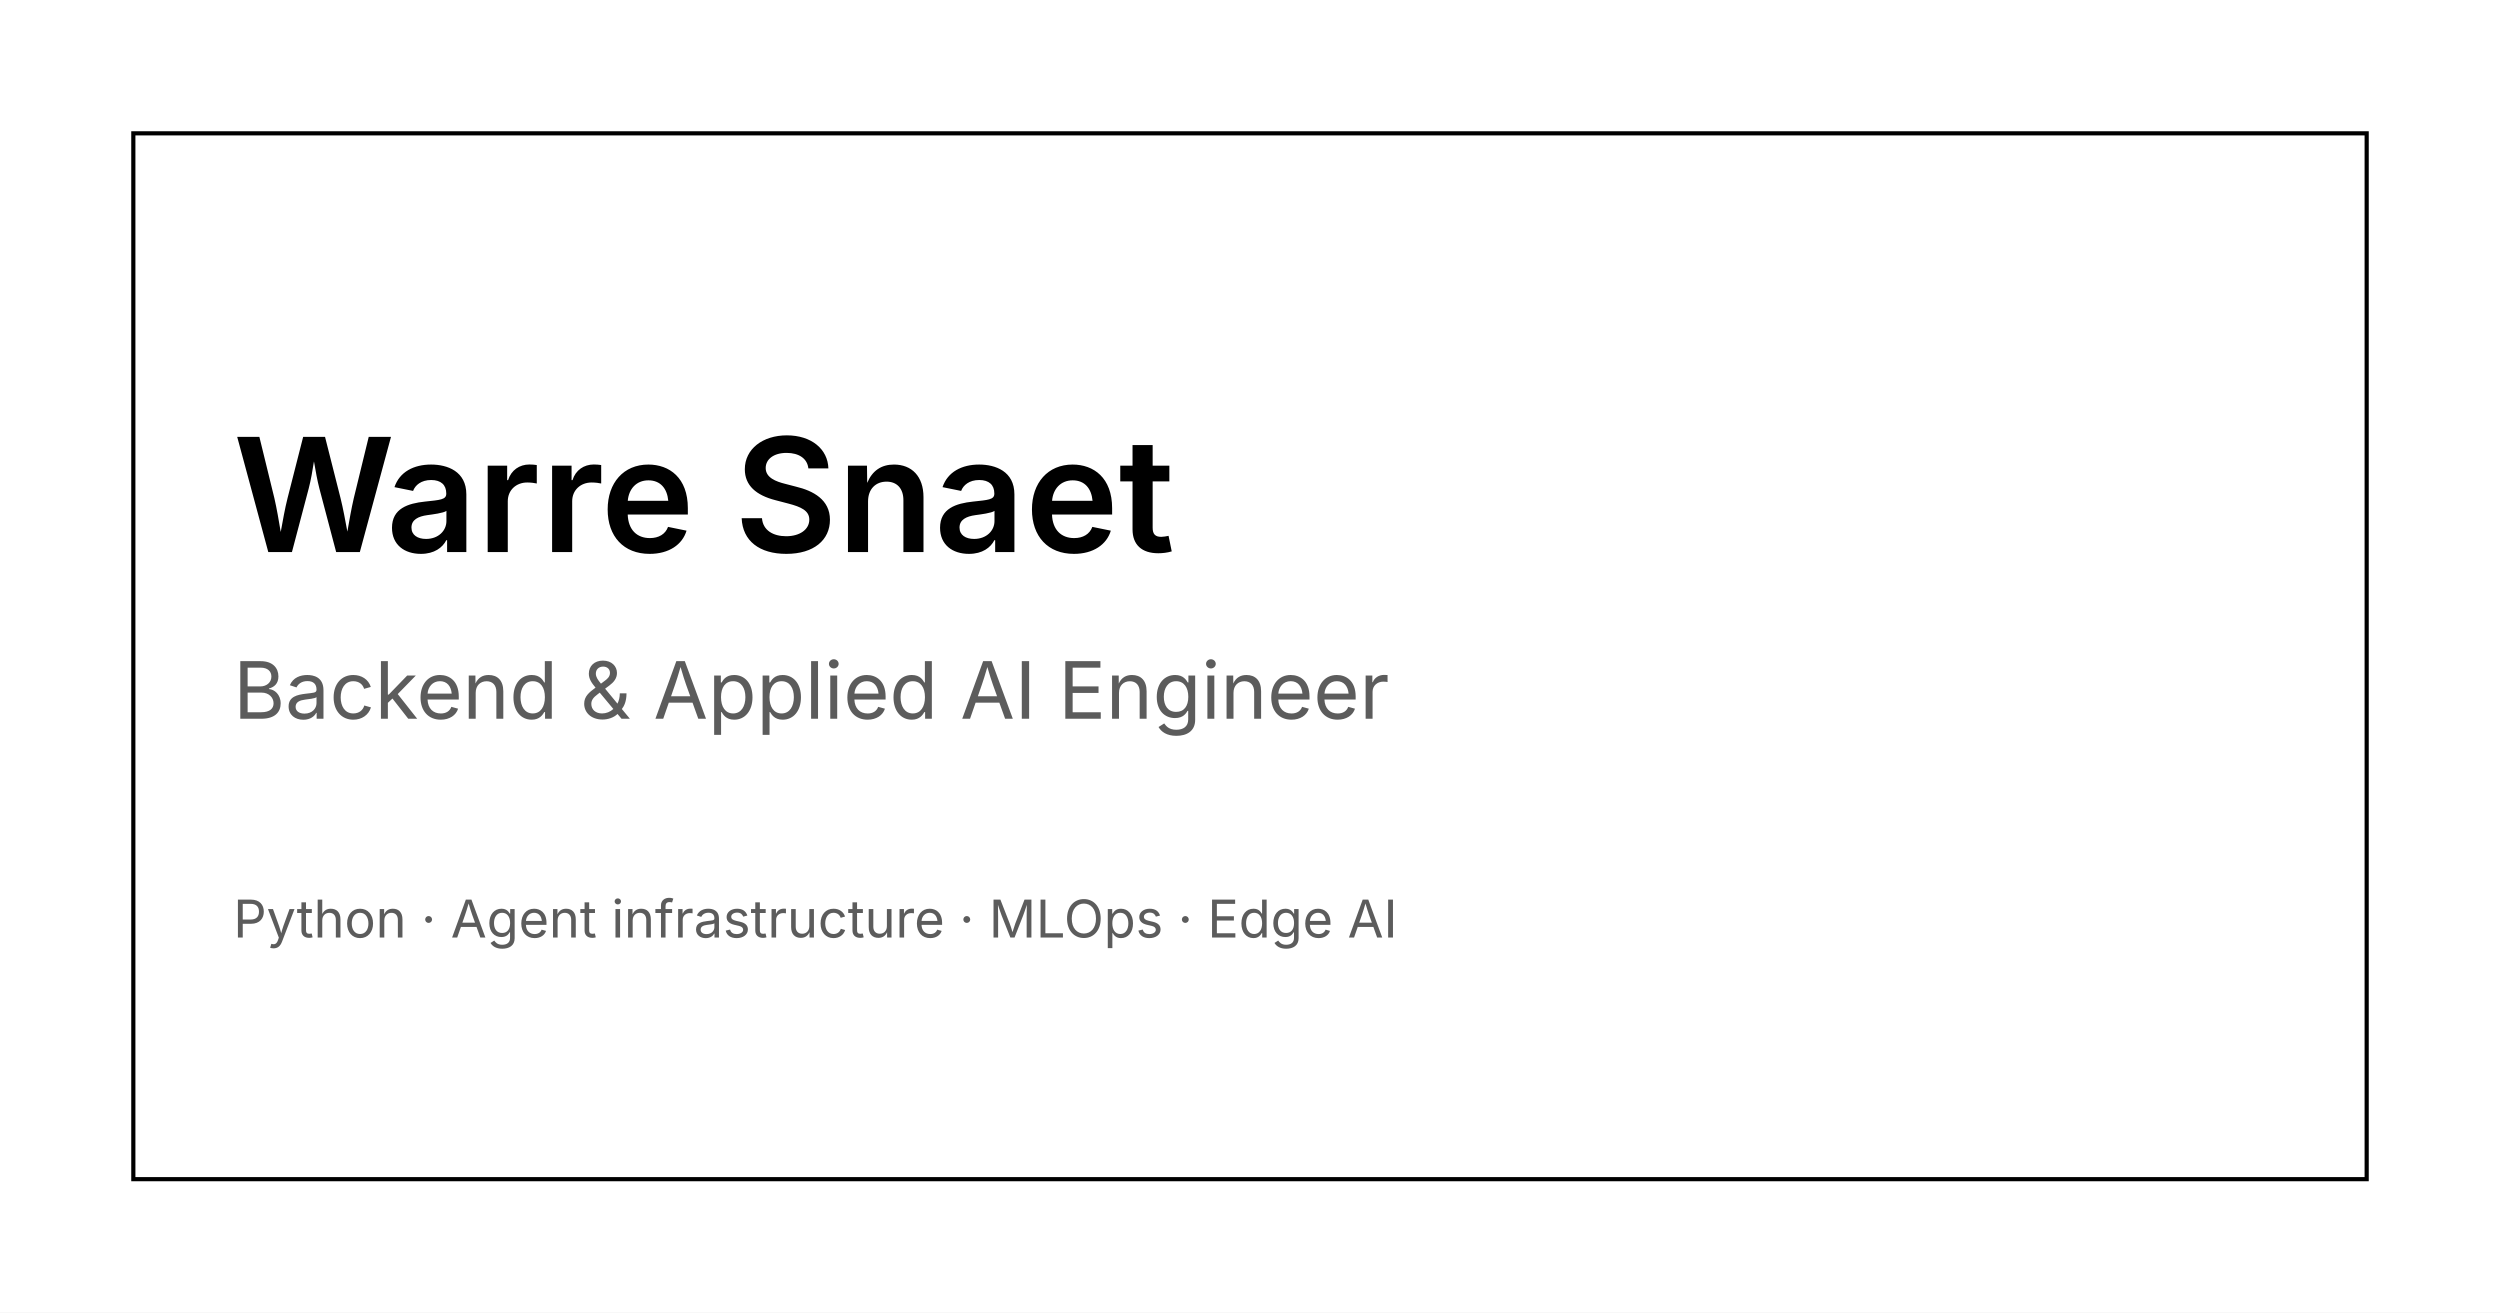
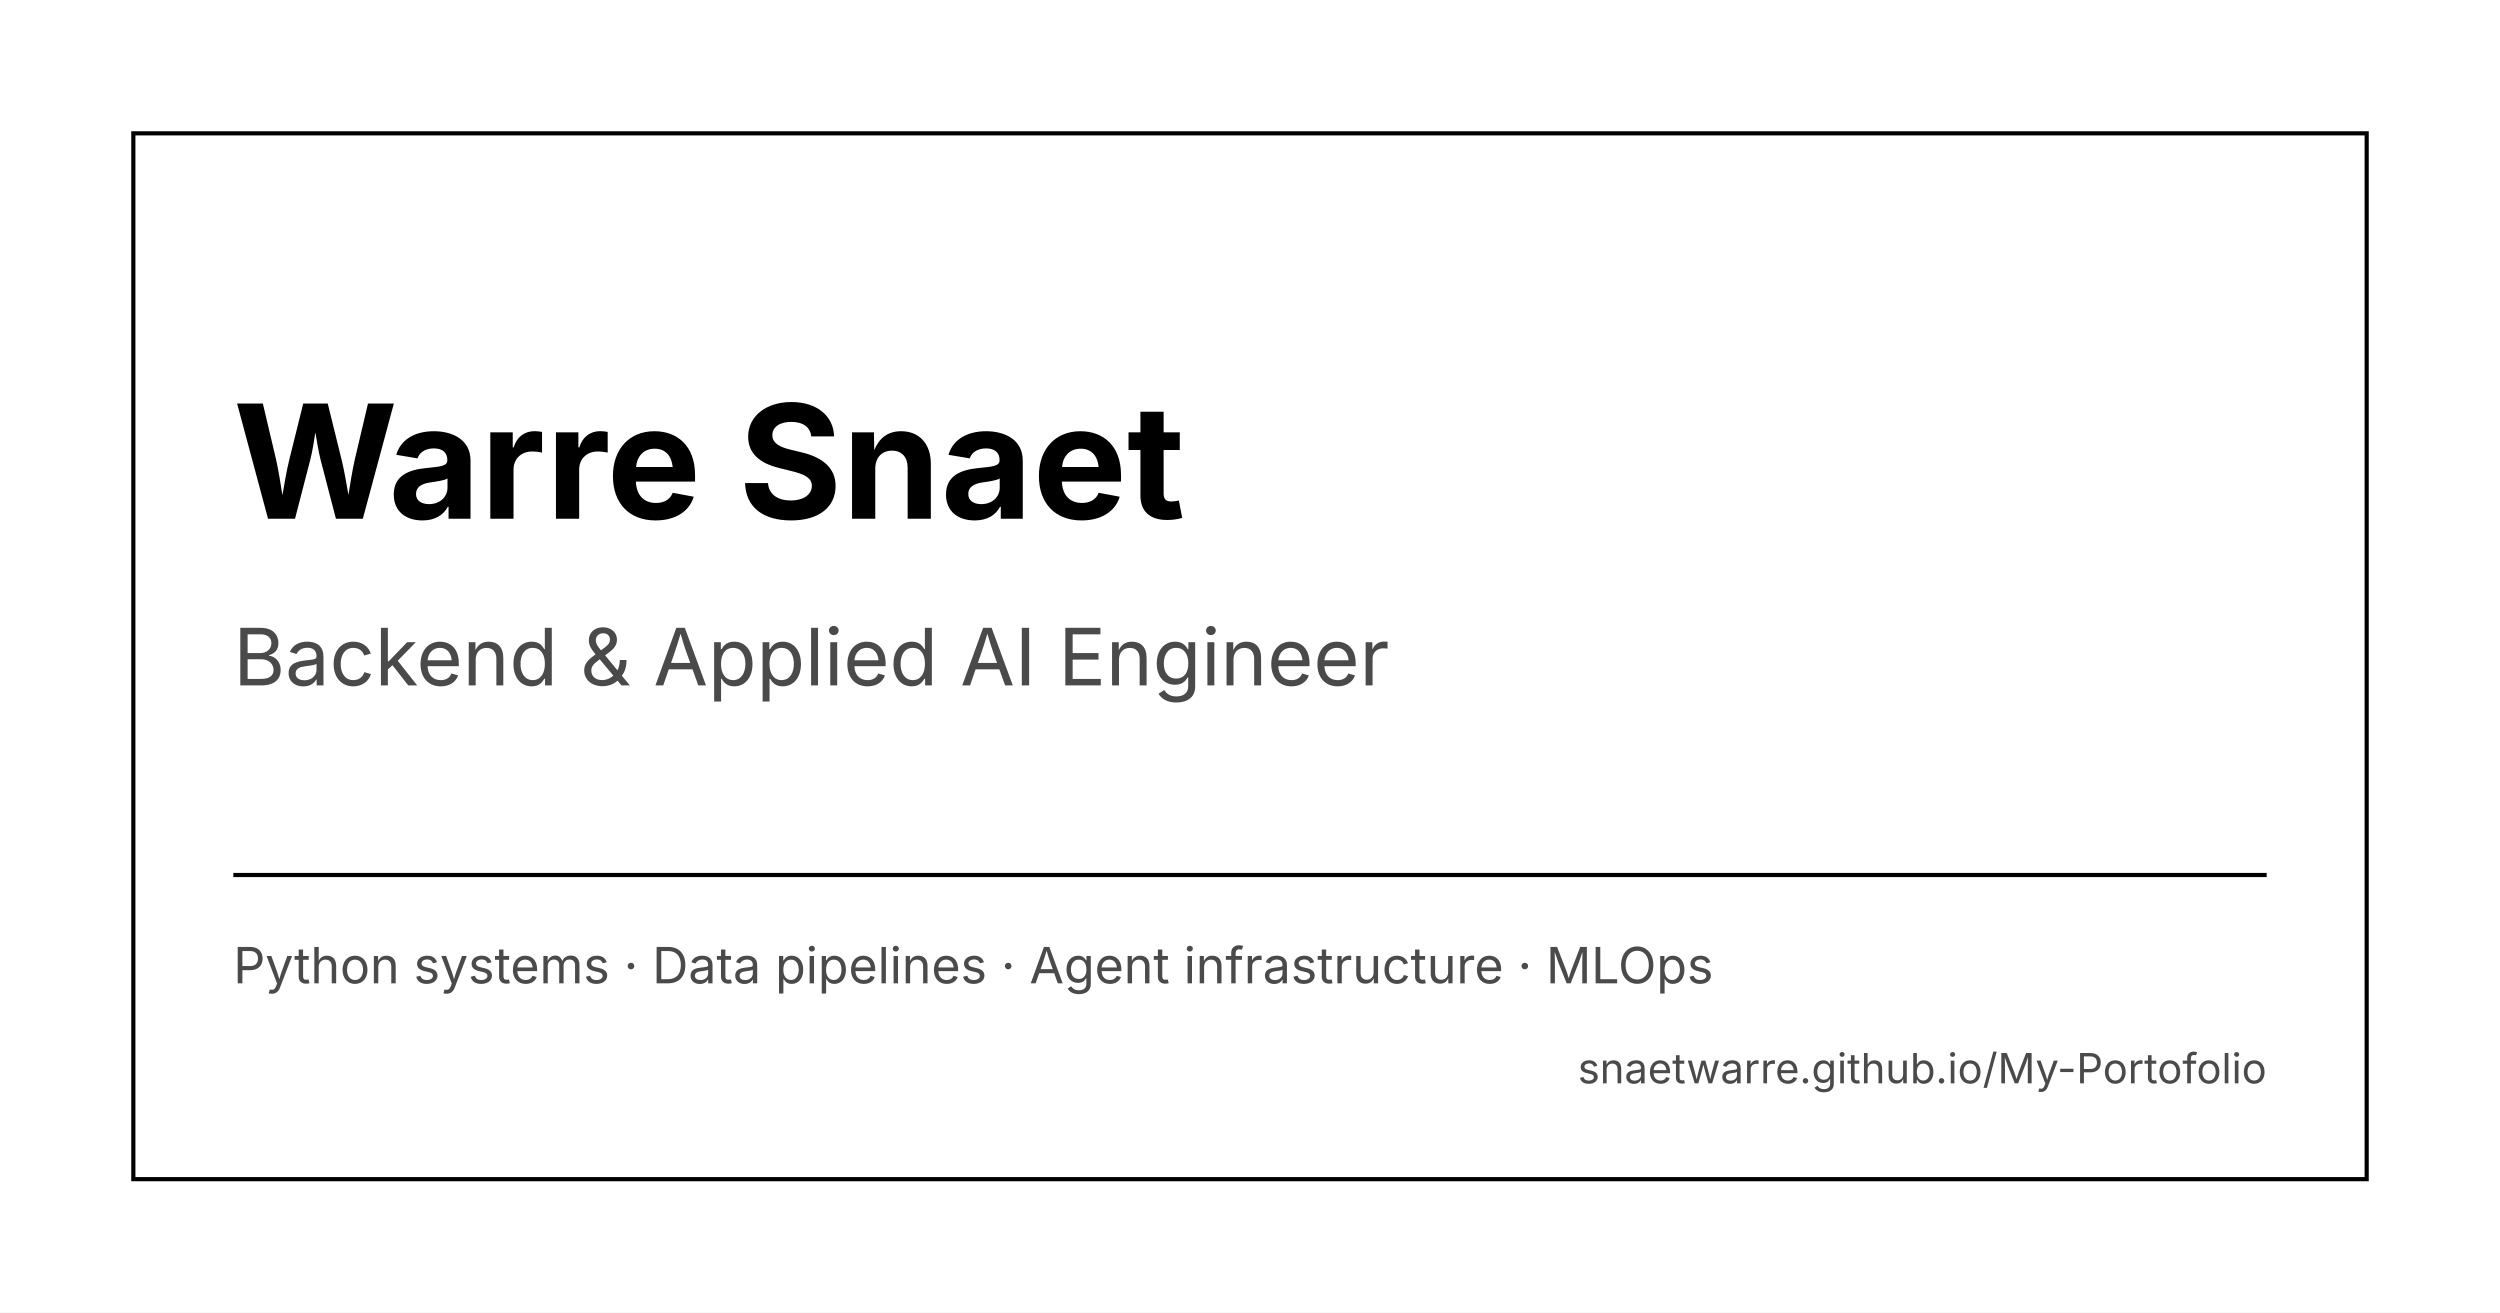
<svg xmlns="http://www.w3.org/2000/svg" width="1200" height="630" viewBox="0 0 1200 630">
  <rect width="1200" height="630" fill="#ffffff" />
  <rect x="64" y="64" width="1072" height="502" fill="none" stroke="#000000" stroke-width="2" />
-   <text x="112" y="265" fill="#000000" font-family="Inter, Arial, sans-serif" font-size="76" font-weight="600">Warre Snaet</text>
-   <text x="112" y="345" fill="#5c5c5c" font-family="Inter, Arial, sans-serif" font-size="38">Backend &amp; Applied AI Engineer</text>
-   <text x="112" y="450" fill="#5c5c5c" font-family="Inter, Arial, sans-serif" font-size="25">Python · Agent infrastructure · MLOps · Edge AI</text>
+   <text x="112" y="249" fill="#000000" font-family="Inter, Arial, sans-serif" font-size="76" font-weight="650">Warre Snaet</text>
+   <text x="112" y="329" fill="#4a4a4a" font-family="Inter, Arial, sans-serif" font-size="38">Backend &amp; Applied AI Engineer</text>
+   <line x1="112" y1="420" x2="1088" y2="420" stroke="#000000" stroke-width="2" />
+   <text x="112" y="472" fill="#4a4a4a" font-family="Inter, Arial, sans-serif" font-size="24">Python systems · Data pipelines · Agent infrastructure · MLOps</text>
+   <text x="1088" y="520" fill="#4a4a4a" font-family="Inter, Arial, sans-serif" font-size="20" text-anchor="end">snaetwarre.github.io/My-Portofolio</text>
</svg>
